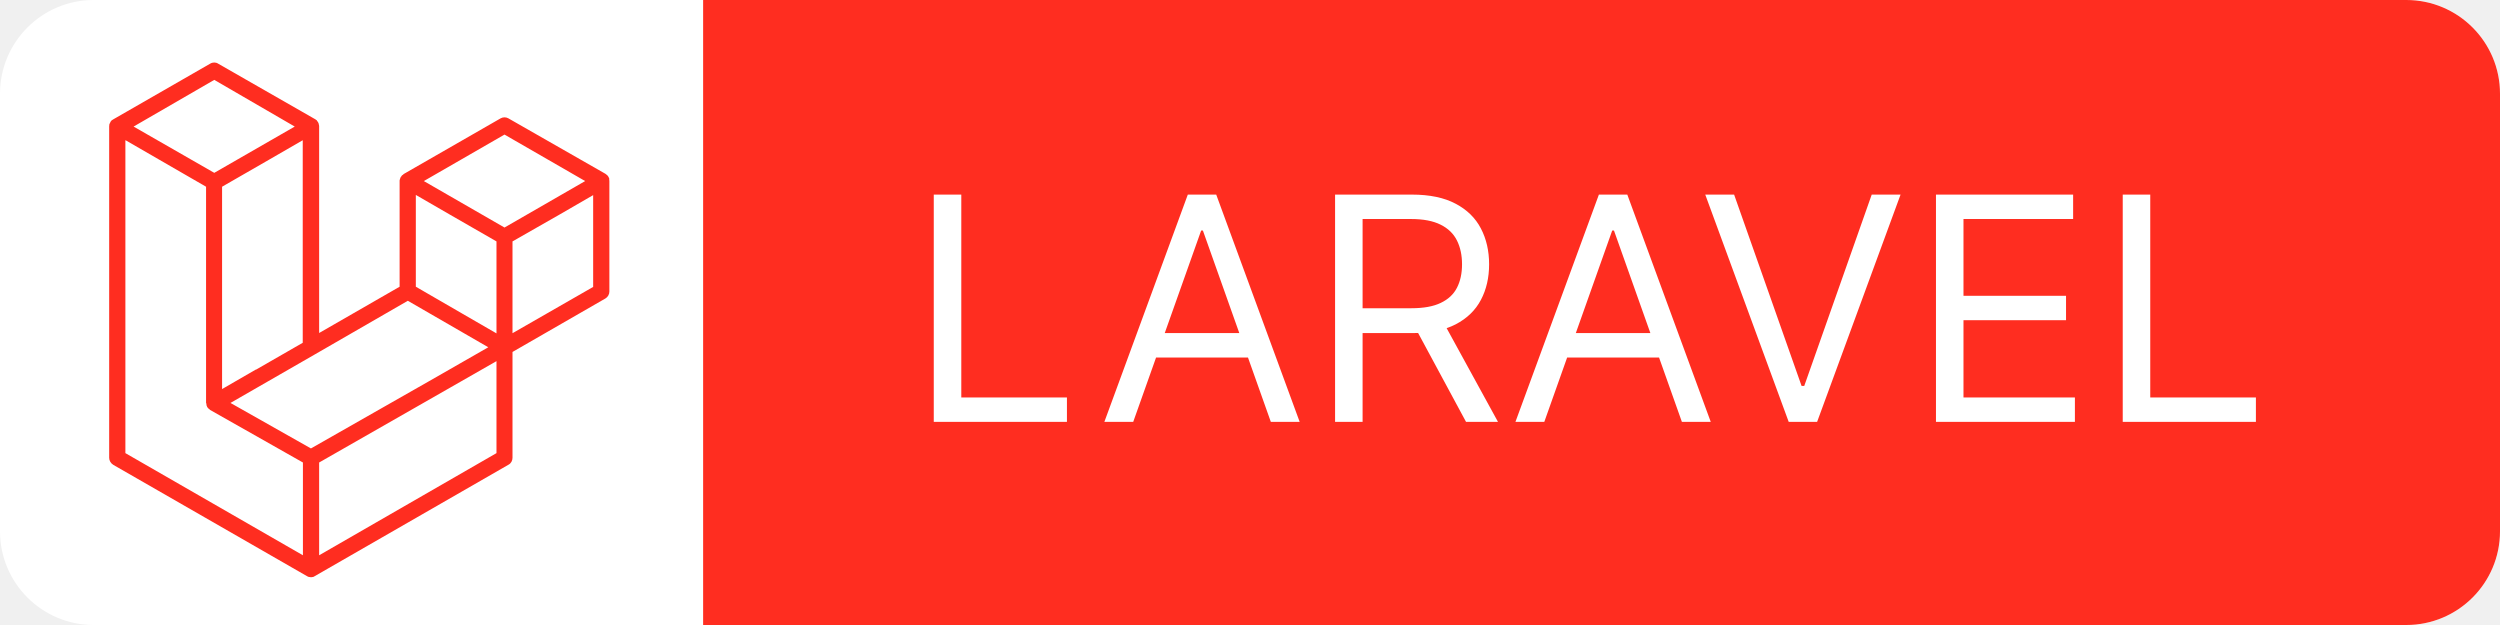
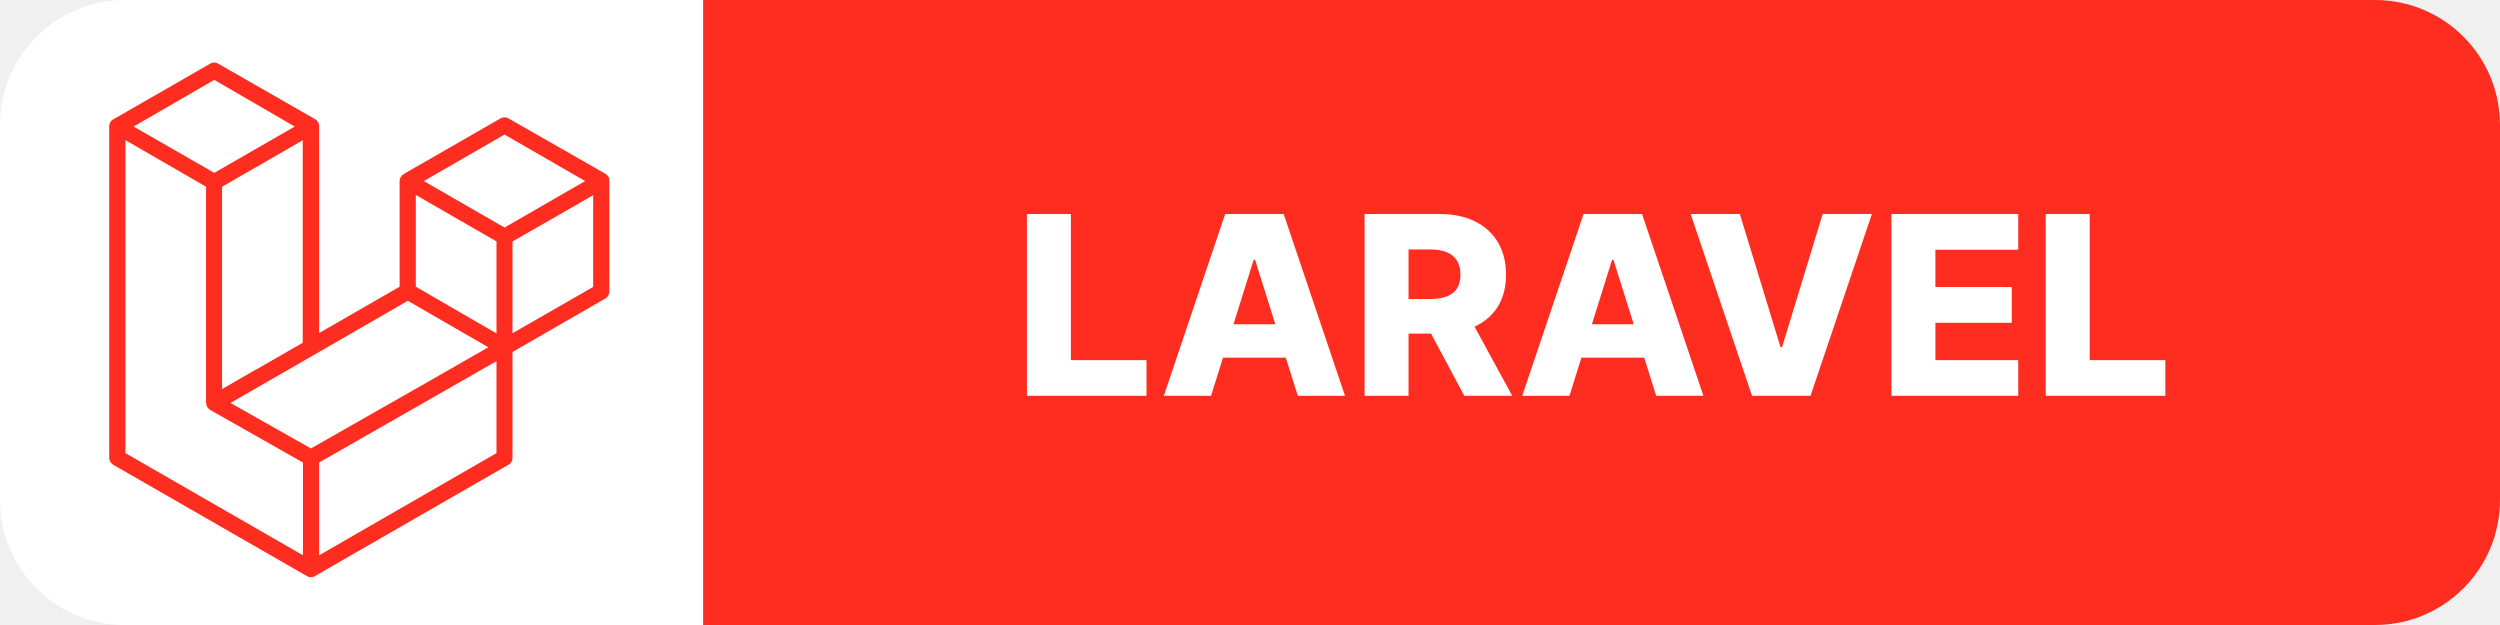
- <svg xmlns="http://www.w3.org/2000/svg" width="160" height="40" viewBox="0 0 160 40" fill="none">
-   <rect width="160" height="40" rx="6" fill="white" />
+ <svg xmlns="http://www.w3.org/2000/svg" width="120" height="30" viewBox="0 0 120 30" fill="none">
+   <rect width="120" height="30" rx="6" fill="white" />
  <g clip-path="url(#clip0_3_77)">
-     <path d="M38.987 11.45L39 11.588V18.663C39 18.837 38.9 19.012 38.75 19.1L32.8 22.525V29.3C32.8 29.475 32.712 29.65 32.55 29.738L20.163 36.862L20.075 36.913L20.038 36.925C19.95 36.95 19.863 36.95 19.775 36.925L19.725 36.913L19.65 36.875L7.25 29.75C7.087 29.65 6.987 29.475 6.987 29.3V8.088L7 7.95L7.025 7.9L7.062 7.825L7.087 7.775L7.137 7.713L7.187 7.675C7.212 7.675 7.225 7.65 7.25 7.638L13.45 4.075C13.613 3.975 13.812 3.975 13.963 4.075L20.163 7.625C20.188 7.625 20.2 7.65 20.212 7.662L20.275 7.7C20.275 7.725 20.3 7.75 20.312 7.763L20.35 7.812L20.387 7.888L20.4 7.938L20.425 8.062V21.312L25.575 18.35V11.588C25.575 11.537 25.575 11.5 25.6 11.463L25.613 11.412L25.65 11.325L25.688 11.287L25.725 11.225L25.788 11.188L25.837 11.137L32.038 7.575C32.188 7.487 32.388 7.487 32.538 7.575L38.75 11.125L38.812 11.175L38.862 11.213L38.913 11.275L38.938 11.312C38.962 11.338 38.962 11.375 38.975 11.4L39 11.438L38.987 11.45ZM37.962 18.363V12.488L35.8 13.738L32.8 15.45V21.325L37.962 18.363ZM31.775 28.988V23.113L28.825 24.8L20.425 29.6V35.538L31.775 29V28.988ZM8.025 8.988V29L19.387 35.538V29.6L13.45 26.238L13.4 26.188C13.375 26.188 13.363 26.175 13.35 26.15L13.3 26.1L13.262 26.05L13.238 25.988L13.213 25.925V25.85L13.188 25.788V11.95L10.2 10.225L8.037 8.975L8.025 8.988ZM13.713 5.112L8.55 8.1L13.713 11.062L18.863 8.1L13.713 5.112ZM16.375 23.663L19.375 21.938V8.975L17.212 10.225L14.213 11.95V24.9L16.375 23.65V23.663ZM32.288 8.613L27.125 11.588L32.288 14.562L37.45 11.588L32.288 8.613ZM31.775 15.45L28.775 13.725L26.613 12.475V18.35L29.613 20.087L31.775 21.337V15.463V15.45ZM19.9 28.7L27.475 24.387L31.25 22.225L26.1 19.25L20.163 22.675L14.75 25.788L19.9 28.7Z" fill="#FF2D20" />
+     <path d="M29.241 8.588L29.25 8.691V13.997C29.25 14.128 29.175 14.259 29.062 14.325L24.6 16.894V21.975C24.6 22.106 24.534 22.238 24.413 22.303L15.122 27.647L15.056 27.684L15.028 27.694C14.963 27.712 14.897 27.712 14.831 27.694L14.794 27.684L14.738 27.656L5.438 22.312C5.316 22.238 5.241 22.106 5.241 21.975V6.066L5.25 5.963L5.269 5.925L5.297 5.869L5.316 5.831L5.353 5.784L5.391 5.756C5.409 5.756 5.419 5.737 5.438 5.728L10.088 3.056C10.209 2.981 10.359 2.981 10.472 3.056L15.122 5.719C15.141 5.719 15.15 5.737 15.159 5.747L15.206 5.775C15.206 5.794 15.225 5.812 15.234 5.822L15.262 5.859L15.291 5.916L15.3 5.953L15.319 6.047V15.984L19.181 13.762V8.691C19.181 8.653 19.181 8.625 19.2 8.597L19.209 8.559L19.238 8.494L19.266 8.466L19.294 8.419L19.341 8.391L19.378 8.353L24.028 5.681C24.141 5.616 24.291 5.616 24.403 5.681L29.062 8.344L29.109 8.381L29.147 8.409L29.184 8.456L29.203 8.484C29.222 8.503 29.222 8.531 29.231 8.55L29.25 8.578L29.241 8.588ZM28.472 13.772V9.366L26.85 10.303L24.6 11.588V15.994L28.472 13.772ZM23.831 21.741V17.334L21.619 18.6L15.319 22.2V26.653L23.831 21.75V21.741ZM6.019 6.741V21.75L14.541 26.653V22.2L10.088 19.678L10.05 19.641C10.031 19.641 10.022 19.631 10.012 19.613L9.975 19.575L9.947 19.538L9.928 19.491L9.909 19.444V19.387L9.891 19.341V8.963L7.65 7.669L6.028 6.731L6.019 6.741ZM10.284 3.834L6.413 6.075L10.284 8.297L14.147 6.075L10.284 3.834ZM12.281 17.747L14.531 16.453V6.731L12.909 7.669L10.659 8.963V18.675L12.281 17.738V17.747ZM24.216 6.459L20.344 8.691L24.216 10.922L28.087 8.691L24.216 6.459ZM23.831 11.588L21.581 10.294L19.959 9.356V13.762L22.209 15.066L23.831 16.003V11.597V11.588ZM14.925 21.525L20.606 18.291L23.438 16.669L19.575 14.438L15.122 17.006L11.062 19.341L14.925 21.525Z" fill="#FF2D20" />
  </g>
-   <path d="M45 0H154C157.314 0 160 2.686 160 6V34C160 37.314 157.314 40 154 40H45V0Z" fill="#FF2D20" />
-   <path d="M59.761 27V12.454H61.523V25.438H68.284V27H59.761ZM72.526 27H70.679L76.02 12.454H77.838L83.179 27H81.333L76.986 14.756H76.873L72.526 27ZM73.208 21.318H80.651V22.881H73.208V21.318ZM85.445 27V12.454H90.36C91.496 12.454 92.429 12.649 93.158 13.037C93.887 13.421 94.427 13.948 94.777 14.621C95.128 15.293 95.303 16.058 95.303 16.915C95.303 17.772 95.128 18.532 94.777 19.195C94.427 19.858 93.89 20.378 93.165 20.757C92.441 21.131 91.515 21.318 90.388 21.318H86.411V19.727H90.331C91.108 19.727 91.733 19.614 92.206 19.386C92.684 19.159 93.03 18.837 93.243 18.421C93.461 17.999 93.57 17.497 93.57 16.915C93.57 16.332 93.461 15.823 93.243 15.388C93.025 14.952 92.677 14.616 92.199 14.379C91.721 14.138 91.089 14.017 90.303 14.017H87.206V27H85.445ZM92.291 20.466L95.871 27H93.826L90.303 20.466H92.291ZM98.835 27H96.988L102.329 12.454H104.147L109.488 27H107.641L103.295 14.756H103.181L98.835 27ZM99.516 21.318H106.96V22.881H99.516V21.318ZM110.983 12.454L115.301 24.699H115.472L119.79 12.454H121.636L116.295 27H114.477L109.136 12.454H110.983ZM123.902 27V12.454H132.68V14.017H125.663V18.932H132.226V20.494H125.663V25.438H132.794V27H123.902ZM135.855 27V12.454H137.616V25.438H144.378V27H135.855Z" fill="white" />
+   <path d="M33.75 0H114C117.314 0 120 2.686 120 6V24C120 27.314 117.314 30 114 30H33.75V0Z" fill="#FF2D20" />
+   <path d="M49.293 19V10.273H51.403V17.287H55.033V19H49.293ZM58.13 19H55.863L58.808 10.273H61.616L64.561 19H62.294L60.244 12.472H60.176L58.13 19ZM57.828 15.565H62.566V17.168H57.828V15.565ZM65.5 19V10.273H69.106C69.759 10.273 70.323 10.391 70.797 10.626C71.275 10.859 71.642 11.195 71.901 11.632C72.159 12.067 72.289 12.582 72.289 13.179C72.289 13.784 72.157 14.298 71.892 14.722C71.628 15.142 71.253 15.463 70.767 15.685C70.282 15.903 69.706 16.013 69.041 16.013H66.762V14.351H68.65C68.968 14.351 69.233 14.31 69.446 14.227C69.662 14.142 69.826 14.014 69.936 13.844C70.047 13.671 70.103 13.449 70.103 13.179C70.103 12.909 70.047 12.686 69.936 12.51C69.826 12.331 69.662 12.197 69.446 12.109C69.231 12.018 68.965 11.973 68.65 11.973H67.61V19H65.5ZM70.414 15.011L72.587 19H70.286L68.155 15.011H70.414ZM75.334 19H73.066L76.011 10.273H78.819L81.764 19H79.497L77.447 12.472H77.379L75.334 19ZM75.031 15.565H79.769V17.168H75.031V15.565ZM83.513 10.273L85.465 16.665H85.537L87.489 10.273H89.85L86.905 19H84.097L81.152 10.273H83.513ZM90.789 19V10.273H96.875V11.986H92.899V13.776H96.564V15.493H92.899V17.287H96.875V19H90.789ZM98.196 19V10.273H100.305V17.287H103.936V19H98.196Z" fill="white" />
  <defs>
    <clipPath id="clip0_3_77">
-       <rect width="32" height="33" fill="white" transform="translate(7 4)" />
+       <rect width="24" height="24.75" fill="white" transform="translate(5.25 3)" />
    </clipPath>
  </defs>
</svg>
